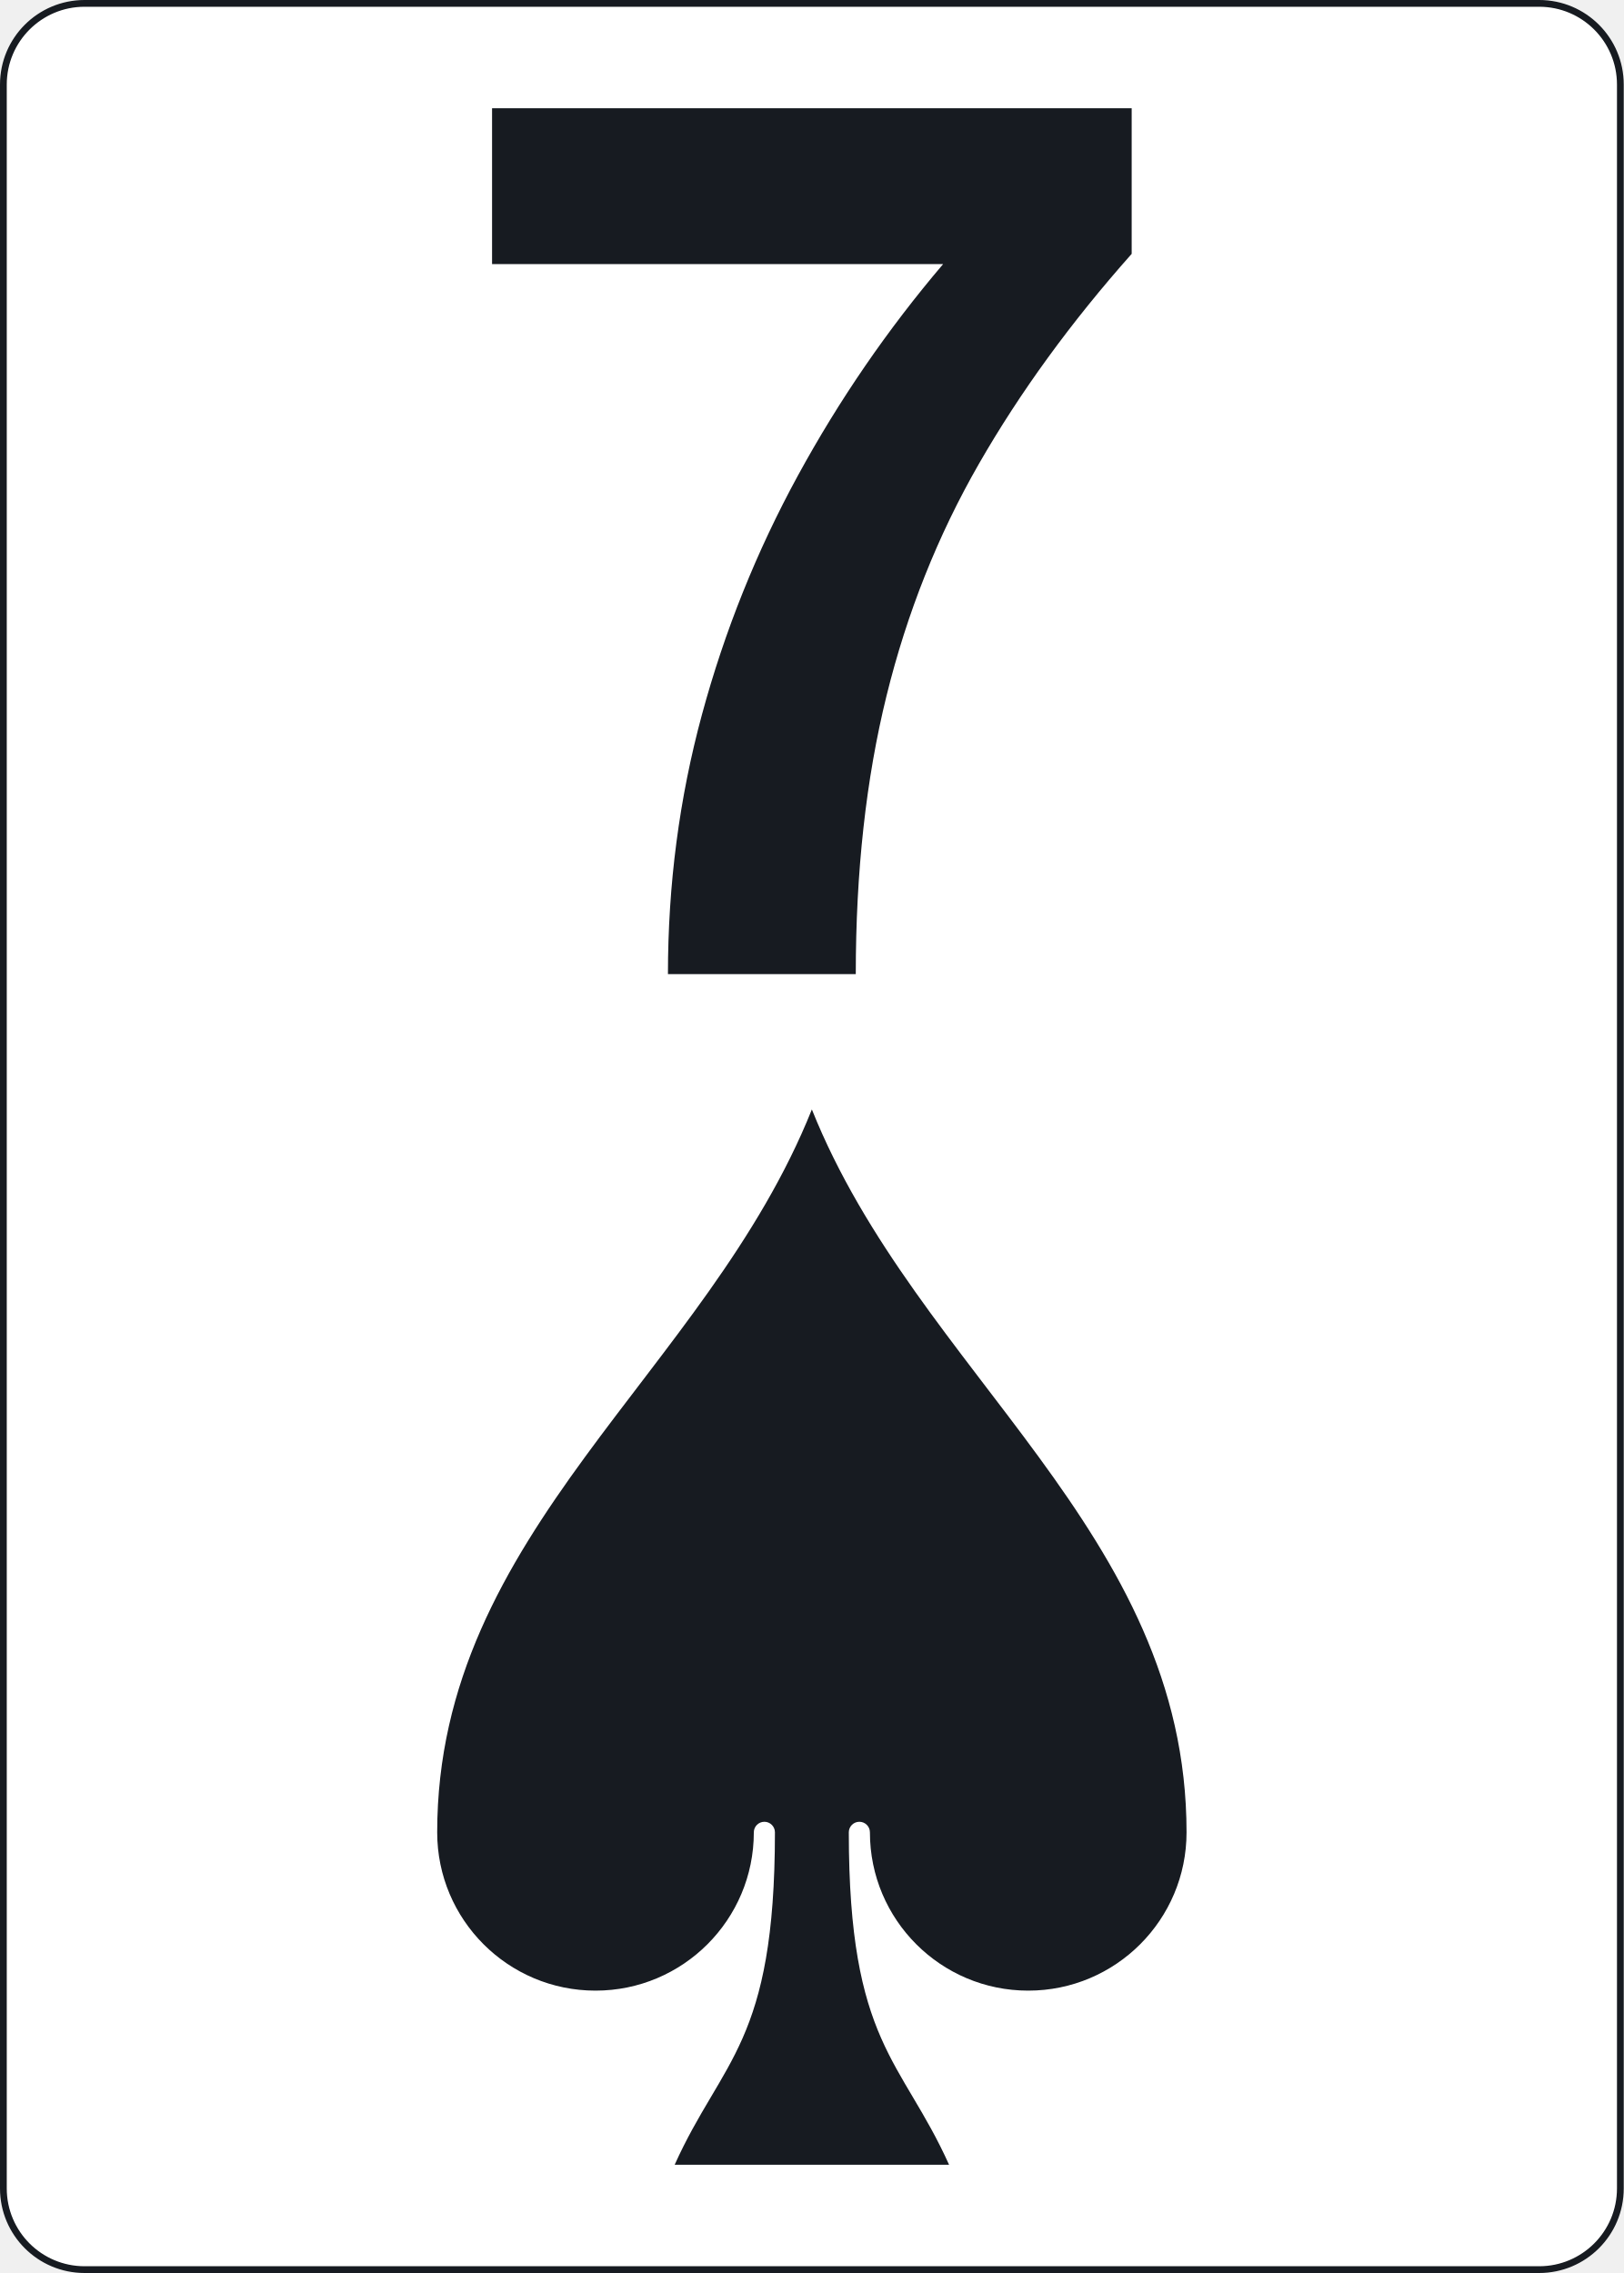
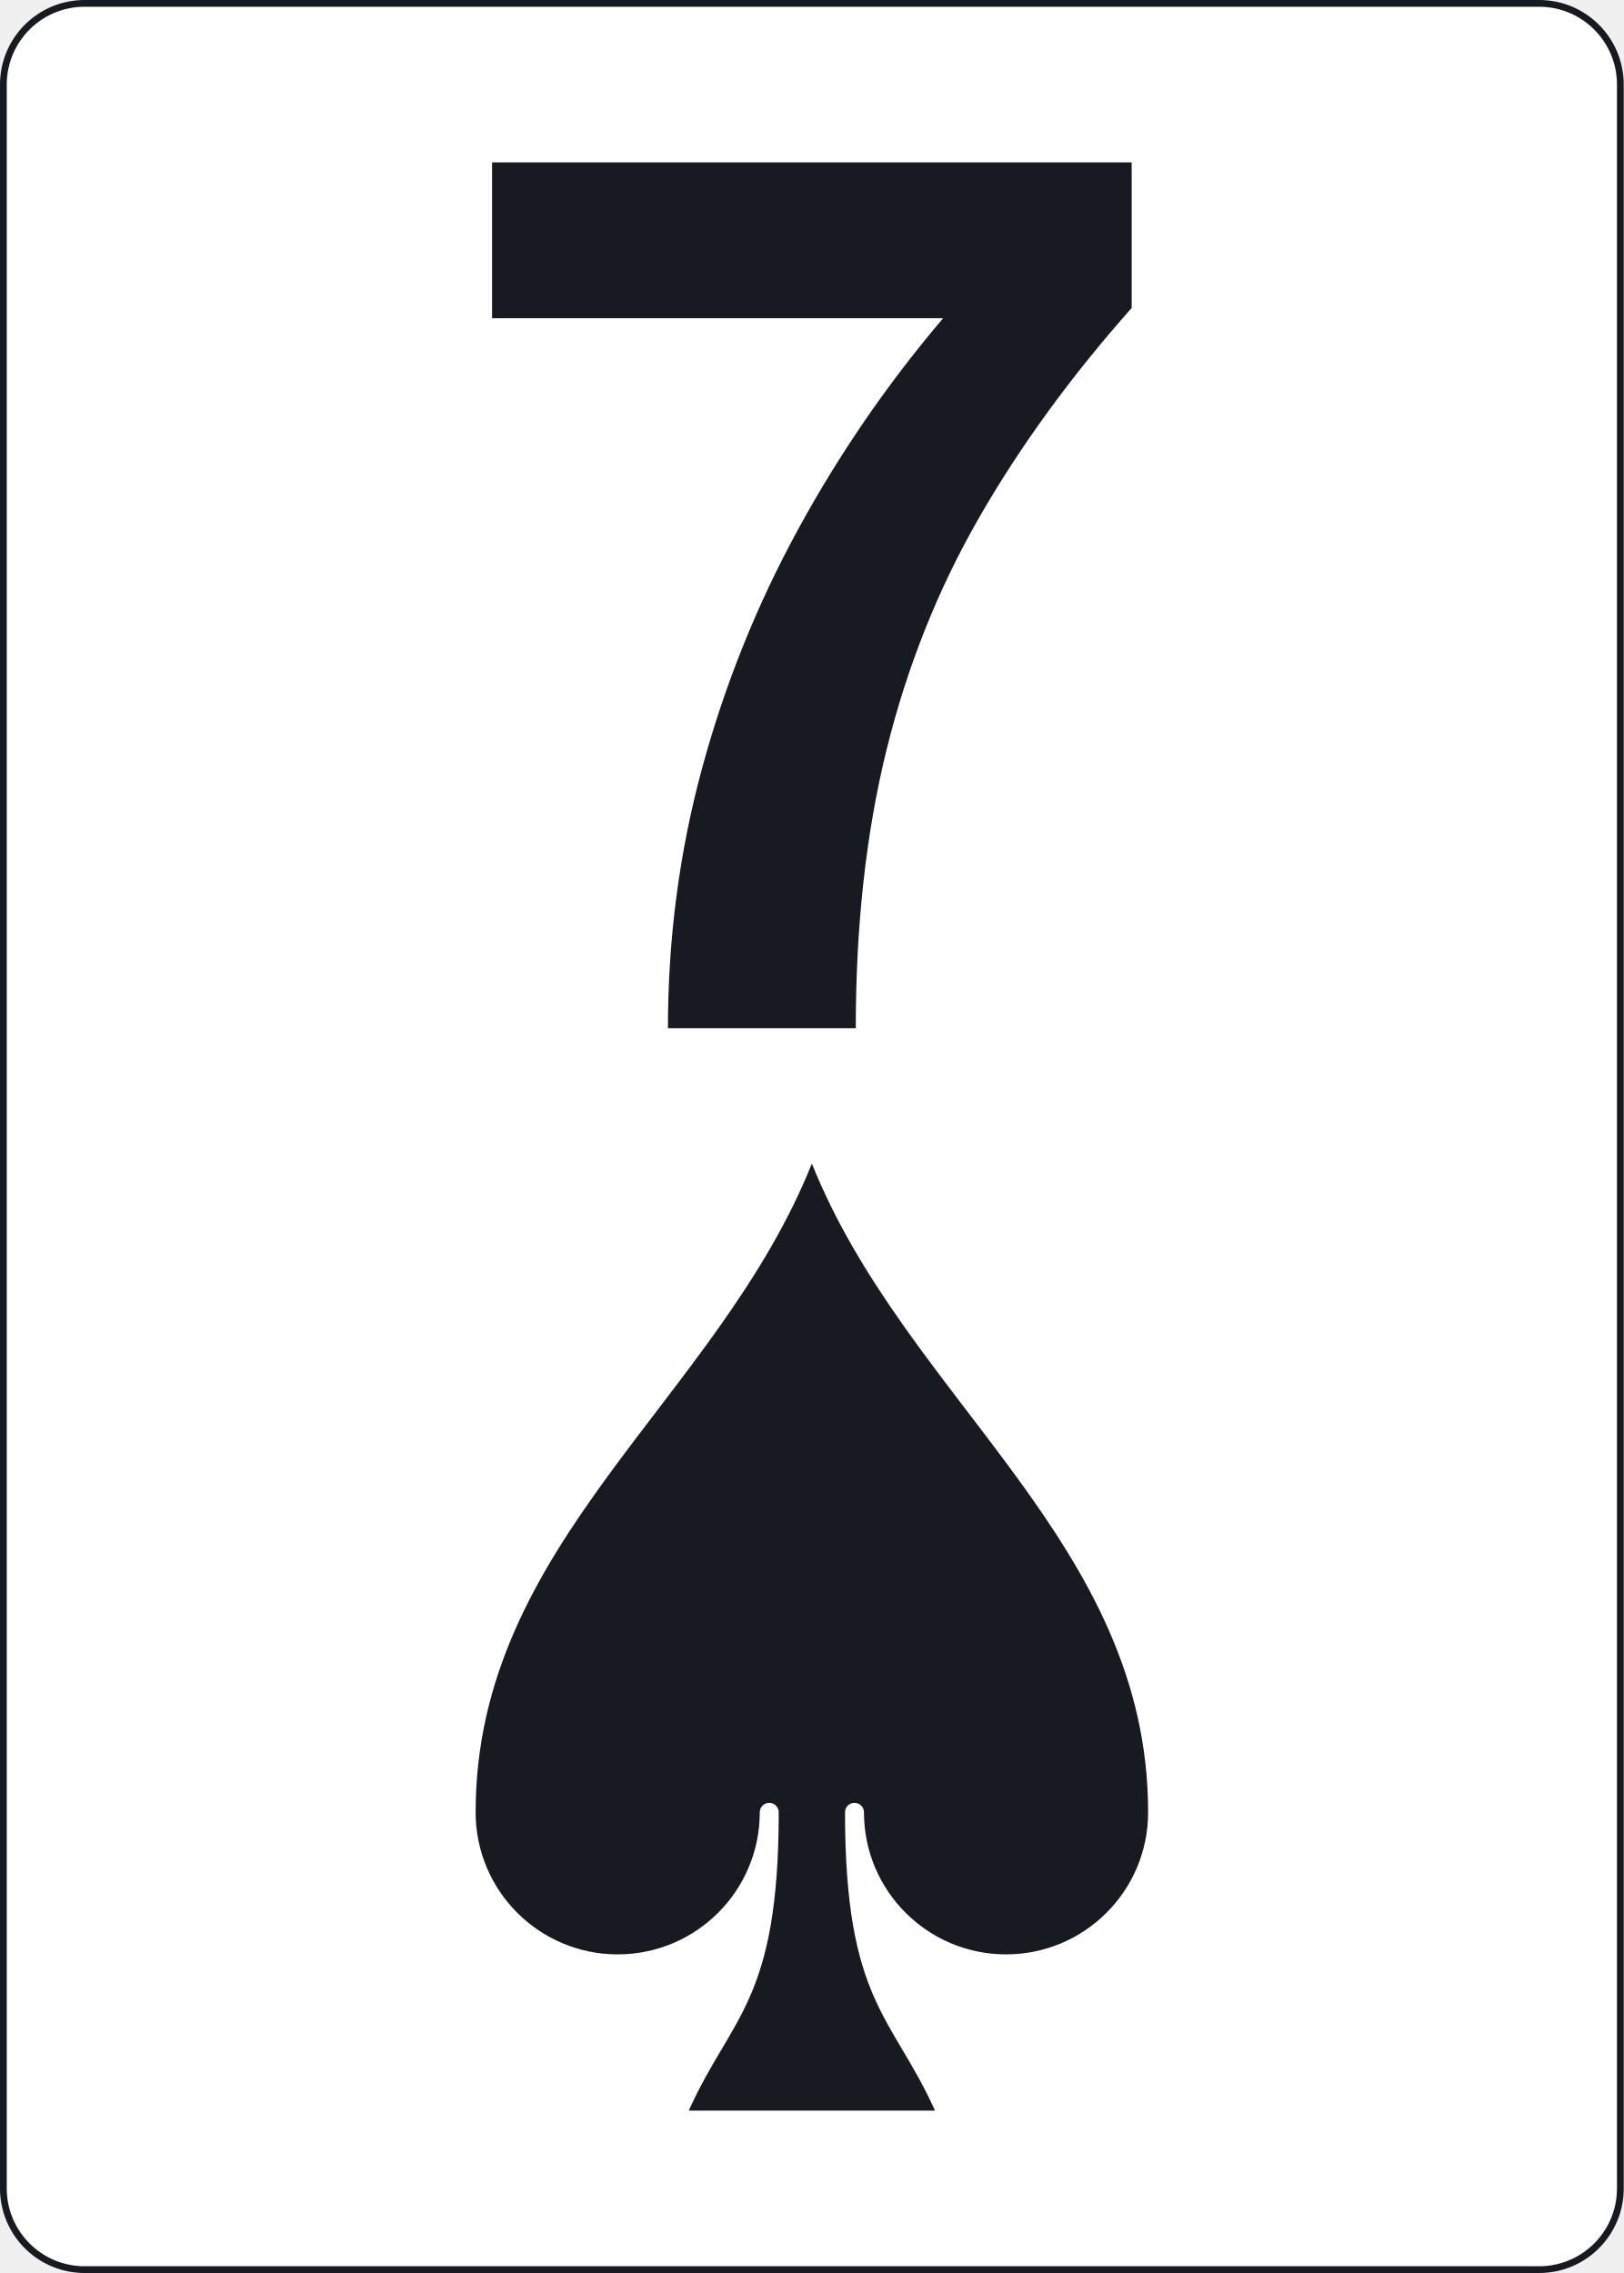
<svg xmlns="http://www.w3.org/2000/svg" class="card" face="7S" viewBox="-120 -168 240 336" width="240" height="336">
  <rect x="-119.5" y="-167.5" width="239" height="335" rx="12" fill="white" stroke="#171b21" />
  <g fill="#171b21">
-     <path id="rank" d="M-21.273 -24Q-21.273 -43.831 -16.243 -62.382Q-11.213 -80.933 -2.055 -97.717Q7.103 -114.502 19.399 -128.96H-47.27V-152H47.27V-130.475Q33.821 -115.331 24.698 -99.448Q15.576 -83.565 11.033 -65.14Q6.49 -46.715 6.49 -24Z" />
-     <path id="suit" d="M0 -4C15.6 35 55.38 58.4 55.38 102.86C55.38 115.783 44.903 126.26 31.98 126.26C19.057 126.26 8.58 115.783 8.58 102.86C8.58 101.998 7.882 101.3 7.02 101.3C6.158 101.3 5.46 101.998 5.46 102.86C5.46 134.06 13.26 136.4 20.28 152H-20.28C-13.26 136.4 -5.46 134.06 -5.46 102.86C-5.46 101.998 -6.158 101.3 -7.02 101.3C-7.882 101.3 -8.58 101.998 -8.58 102.86C-8.58 115.783 -19.057 126.26 -31.98 126.26C-44.903 126.26 -55.38 115.783 -55.38 102.86C-55.38 58.4 -15.6 35 0 -4Z" />
+     <path id="rank" d="M-21.273 -16Q-21.273 -35.831 -16.243 -54.382Q-11.213 -72.933 -2.055 -89.717Q7.103 -106.502 19.399 -120.96H-47.27V-144H47.27V-122.475Q33.821 -107.331 24.698 -91.448Q15.576 -75.565 11.033 -57.14Q6.49 -38.715 6.49 -16H-21.273Z" />
+     <path id="suit" d="M0 4C14 39 49.7 60 49.7 99.9C49.7 111.498 40.298 120.9 28.7 120.9C17.102 120.9 7.7 111.498 7.7 99.9C7.7 99.126 7.074 98.5 6.3 98.5C5.526 98.5 4.9 99.126 4.9 99.9C4.9 127.9 11.9 130 18.2 144H-18.2C-11.9 130 -4.9 127.9 -4.9 99.9C-4.9 99.126 -5.526 98.5 -6.3 98.5C-7.074 98.5 -7.7 99.126 -7.7 99.9C-7.7 111.498 -17.102 120.9 -28.7 120.9C-40.298 120.9 -49.7 111.498 -49.7 99.9C-49.7 60 -14 39 0 4Z" />
  </g>
</svg>
